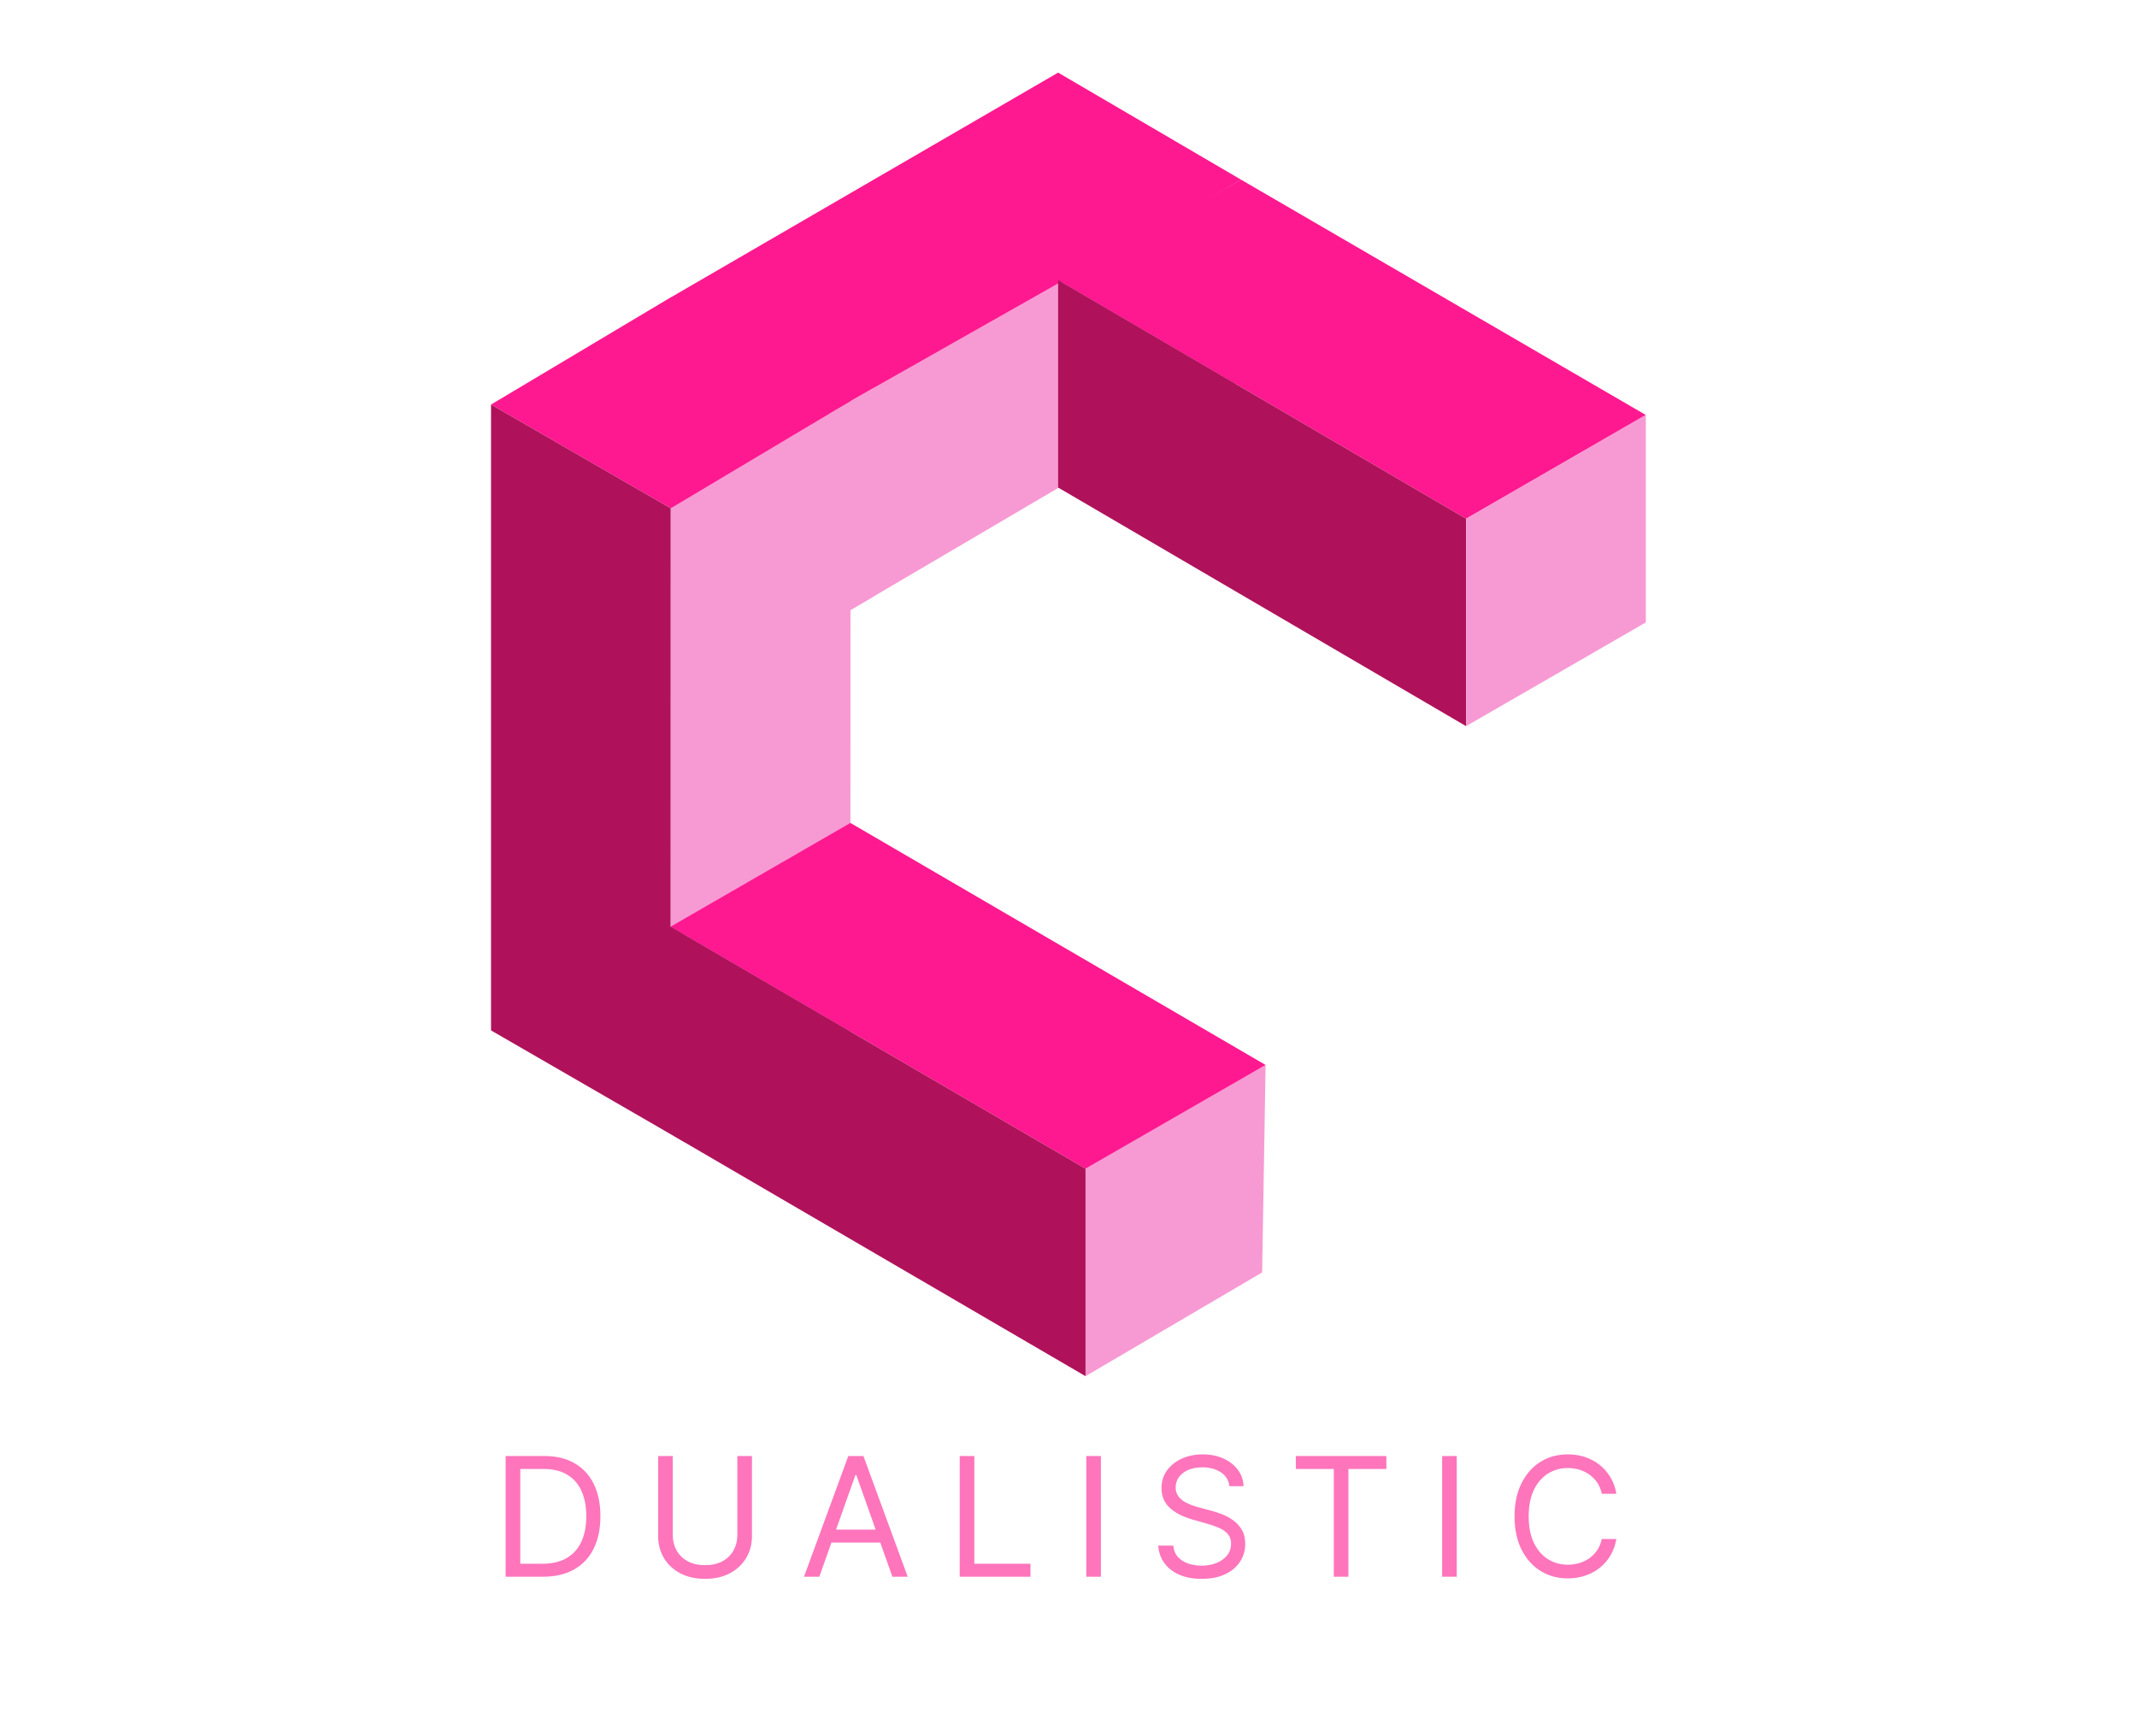
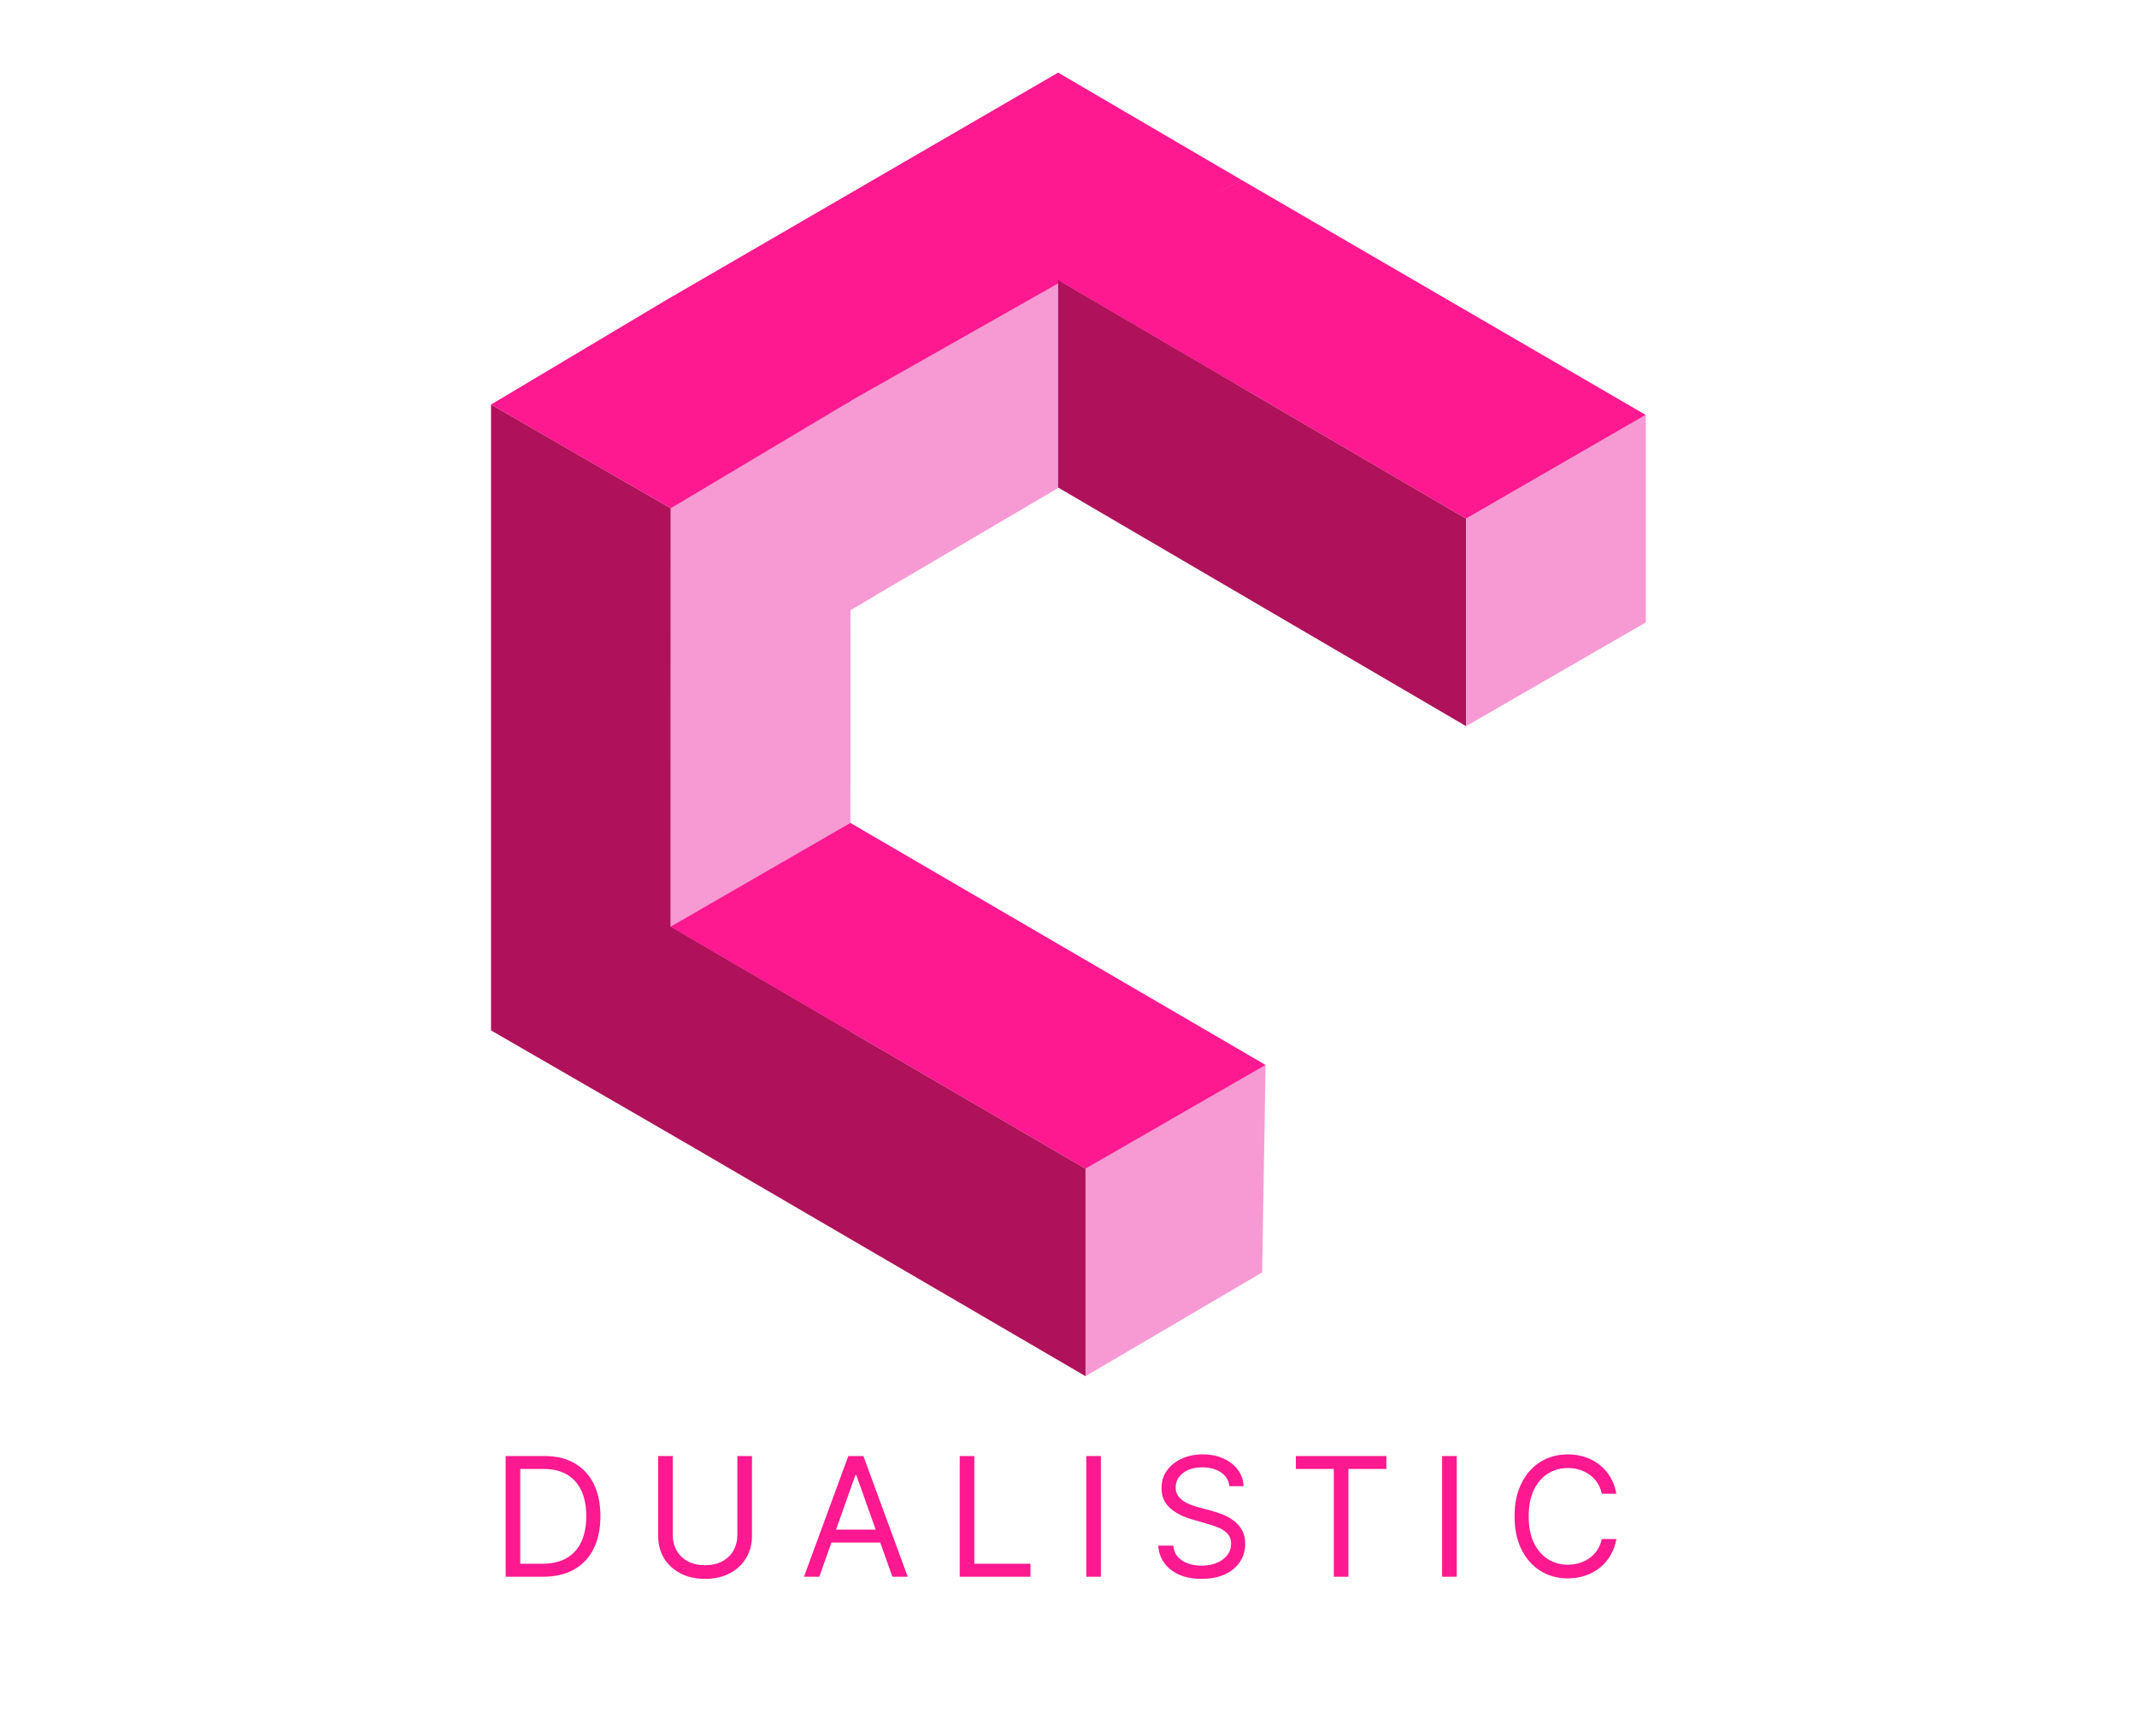
<svg xmlns="http://www.w3.org/2000/svg" width="309" height="251" viewBox="0 0 309 251" fill="none">
  <path d="M122.981 58L179.481 26V55L122.5 88.5L122.981 58Z" fill="#F79AD3" />
  <path d="M97 43L153 10.5L179.481 26L122.981 58L97 43Z" fill="#FE1990" />
  <path d="M97 43L122.981 58L122.5 88.5L97 73V43Z" fill="#AF125A" />
  <path d="M212 75L237.981 60V90L212 105V75Z" fill="#F79AD3" />
  <path d="M153 40.5L179.481 26L237.962 60L211.981 75L153 40.5Z" fill="#FE1990" />
  <path d="M153 40.5L211.981 75V105L153 70.5V40.5Z" fill="#AF125A" />
  <path d="M97 73L122.981 58L122.962 149.5L96.962 164L97 73Z" fill="#F79AD3" />
  <path d="M71 58.5L96.981 43L122.962 58L96.981 73.5L71 58.5Z" fill="#FE1990" />
  <path d="M71 58.5L96.981 73.5L96.962 164L71 149V58.5Z" fill="#AF125A" />
  <path d="M156.962 169L183 154L182.5 184L156.962 199V169Z" fill="#F79AD3" />
  <path d="M96.968 134L122.968 119L183 154L156.962 169L96.968 134Z" fill="#FE1990" />
  <path d="M96.968 134L156.962 169V199L96.962 164L96.968 134Z" fill="#AF125A" />
  <path d="M120 59.787L126.5 56V86.14L120 89.95V59.787Z" fill="#F79AD3" />
  <path d="M95 132.89L99 135.214V165.16L95 162.805V132.89Z" fill="#AF125A" />
  <path d="M95.5 44L99 42L124.5 57L121 59L95.5 44Z" fill="#FE1990" />
  <path d="M95.5 44L99 42L124.5 57L121 59L95.5 44Z" fill="#FE1990" />
-   <path d="M78.5 228H73.114V210.545H78.739C80.432 210.545 81.881 210.895 83.085 211.594C84.29 212.287 85.213 213.284 85.855 214.585C86.497 215.881 86.818 217.432 86.818 219.239C86.818 221.057 86.494 222.622 85.847 223.935C85.199 225.241 84.256 226.247 83.017 226.952C81.778 227.651 80.273 228 78.5 228ZM75.227 226.125H78.364C79.807 226.125 81.003 225.847 81.952 225.29C82.901 224.733 83.608 223.94 84.074 222.912C84.54 221.884 84.773 220.659 84.773 219.239C84.773 217.83 84.543 216.616 84.082 215.599C83.622 214.577 82.935 213.793 82.02 213.247C81.105 212.696 79.966 212.42 78.602 212.42H75.227V226.125ZM106.618 210.545H108.732V222.102C108.732 223.295 108.451 224.361 107.888 225.298C107.331 226.23 106.544 226.966 105.527 227.506C104.51 228.04 103.317 228.307 101.948 228.307C100.578 228.307 99.385 228.04 98.368 227.506C97.351 226.966 96.561 226.23 95.999 225.298C95.442 224.361 95.164 223.295 95.164 222.102V210.545H97.277V221.932C97.277 222.784 97.465 223.543 97.84 224.207C98.215 224.866 98.749 225.386 99.442 225.767C100.141 226.142 100.976 226.33 101.948 226.33C102.919 226.33 103.755 226.142 104.453 225.767C105.152 225.386 105.686 224.866 106.056 224.207C106.431 223.543 106.618 222.784 106.618 221.932V210.545ZM118.469 228H116.253L122.662 210.545H124.844L131.253 228H129.037L123.821 213.307H123.685L118.469 228ZM119.287 221.182H128.219V223.057H119.287V221.182ZM138.771 228V210.545H140.885V226.125H148.999V228H138.771ZM159.185 210.545V228H157.071V210.545H159.185ZM177.768 214.909C177.666 214.045 177.251 213.375 176.524 212.898C175.797 212.42 174.905 212.182 173.848 212.182C173.075 212.182 172.399 212.307 171.82 212.557C171.246 212.807 170.797 213.151 170.473 213.588C170.155 214.026 169.996 214.523 169.996 215.08C169.996 215.545 170.107 215.946 170.328 216.281C170.555 216.611 170.845 216.886 171.197 217.108C171.55 217.324 171.919 217.503 172.305 217.645C172.692 217.781 173.047 217.892 173.371 217.977L175.143 218.455C175.598 218.574 176.104 218.739 176.661 218.949C177.223 219.159 177.76 219.446 178.271 219.81C178.788 220.168 179.214 220.628 179.55 221.19C179.885 221.753 180.053 222.443 180.053 223.261C180.053 224.205 179.805 225.057 179.311 225.818C178.822 226.58 178.107 227.185 177.163 227.634C176.226 228.082 175.087 228.307 173.746 228.307C172.496 228.307 171.413 228.105 170.499 227.702C169.589 227.298 168.874 226.736 168.351 226.014C167.834 225.293 167.541 224.455 167.473 223.5H169.655C169.712 224.159 169.933 224.705 170.32 225.136C170.712 225.562 171.206 225.881 171.803 226.091C172.405 226.295 173.053 226.398 173.746 226.398C174.553 226.398 175.277 226.267 175.919 226.006C176.561 225.739 177.07 225.369 177.445 224.898C177.82 224.42 178.007 223.864 178.007 223.227C178.007 222.648 177.845 222.176 177.521 221.812C177.197 221.449 176.771 221.153 176.243 220.926C175.714 220.699 175.143 220.5 174.53 220.33L172.382 219.716C171.018 219.324 169.939 218.764 169.143 218.037C168.348 217.31 167.95 216.358 167.95 215.182C167.95 214.205 168.214 213.352 168.743 212.625C169.277 211.892 169.993 211.324 170.891 210.92C171.794 210.511 172.803 210.307 173.916 210.307C175.041 210.307 176.041 210.509 176.916 210.912C177.791 211.31 178.484 211.855 178.996 212.548C179.513 213.241 179.786 214.028 179.814 214.909H177.768ZM187.373 212.42V210.545H200.464V212.42H194.975V228H192.862V212.42H187.373ZM210.64 210.545V228H208.526V210.545H210.64ZM233.723 216H231.61C231.485 215.392 231.266 214.858 230.953 214.398C230.646 213.938 230.271 213.551 229.828 213.239C229.391 212.92 228.905 212.682 228.371 212.523C227.837 212.364 227.28 212.284 226.7 212.284C225.644 212.284 224.686 212.551 223.828 213.085C222.976 213.619 222.297 214.406 221.791 215.446C221.291 216.486 221.041 217.761 221.041 219.273C221.041 220.784 221.291 222.06 221.791 223.099C222.297 224.139 222.976 224.926 223.828 225.46C224.686 225.994 225.644 226.261 226.7 226.261C227.28 226.261 227.837 226.182 228.371 226.023C228.905 225.864 229.391 225.628 229.828 225.315C230.271 224.997 230.646 224.608 230.953 224.148C231.266 223.682 231.485 223.148 231.61 222.545H233.723C233.564 223.437 233.274 224.236 232.854 224.94C232.433 225.645 231.911 226.244 231.286 226.739C230.661 227.227 229.959 227.599 229.181 227.855C228.408 228.111 227.581 228.239 226.7 228.239C225.212 228.239 223.888 227.875 222.729 227.148C221.57 226.42 220.658 225.386 219.993 224.045C219.328 222.705 218.996 221.114 218.996 219.273C218.996 217.432 219.328 215.841 219.993 214.5C220.658 213.159 221.57 212.125 222.729 211.398C223.888 210.67 225.212 210.307 226.7 210.307C227.581 210.307 228.408 210.435 229.181 210.69C229.959 210.946 230.661 211.321 231.286 211.815C231.911 212.304 232.433 212.901 232.854 213.605C233.274 214.304 233.564 215.102 233.723 216Z" fill="#FE1990" fill-opacity="0.6" />
+   <path d="M78.5 228H73.114V210.545H78.739C80.432 210.545 81.881 210.895 83.085 211.594C84.29 212.287 85.213 213.284 85.855 214.585C86.497 215.881 86.818 217.432 86.818 219.239C86.818 221.057 86.494 222.622 85.847 223.935C85.199 225.241 84.256 226.247 83.017 226.952C81.778 227.651 80.273 228 78.5 228ZM75.227 226.125H78.364C79.807 226.125 81.003 225.847 81.952 225.29C82.901 224.733 83.608 223.94 84.074 222.912C84.54 221.884 84.773 220.659 84.773 219.239C84.773 217.83 84.543 216.616 84.082 215.599C83.622 214.577 82.935 213.793 82.02 213.247C81.105 212.696 79.966 212.42 78.602 212.42H75.227V226.125ZM106.618 210.545H108.732V222.102C108.732 223.295 108.451 224.361 107.888 225.298C107.331 226.23 106.544 226.966 105.527 227.506C104.51 228.04 103.317 228.307 101.948 228.307C100.578 228.307 99.385 228.04 98.368 227.506C97.351 226.966 96.561 226.23 95.999 225.298C95.442 224.361 95.164 223.295 95.164 222.102V210.545H97.277V221.932C97.277 222.784 97.465 223.543 97.84 224.207C98.215 224.866 98.749 225.386 99.442 225.767C100.141 226.142 100.976 226.33 101.948 226.33C102.919 226.33 103.755 226.142 104.453 225.767C105.152 225.386 105.686 224.866 106.056 224.207C106.431 223.543 106.618 222.784 106.618 221.932V210.545ZM118.469 228H116.253L122.662 210.545H124.844L131.253 228H129.037L123.821 213.307H123.685L118.469 228ZM119.287 221.182H128.219V223.057H119.287V221.182ZM138.771 228V210.545H140.885V226.125H148.999V228H138.771ZM159.185 210.545V228H157.071V210.545H159.185ZM177.768 214.909C177.666 214.045 177.251 213.375 176.524 212.898C175.797 212.42 174.905 212.182 173.848 212.182C173.075 212.182 172.399 212.307 171.82 212.557C171.246 212.807 170.797 213.151 170.473 213.588C170.155 214.026 169.996 214.523 169.996 215.08C169.996 215.545 170.107 215.946 170.328 216.281C170.555 216.611 170.845 216.886 171.197 217.108C171.55 217.324 171.919 217.503 172.305 217.645C172.692 217.781 173.047 217.892 173.371 217.977L175.143 218.455C175.598 218.574 176.104 218.739 176.661 218.949C177.223 219.159 177.76 219.446 178.271 219.81C178.788 220.168 179.214 220.628 179.55 221.19C179.885 221.753 180.053 222.443 180.053 223.261C180.053 224.205 179.805 225.057 179.311 225.818C178.822 226.58 178.107 227.185 177.163 227.634C176.226 228.082 175.087 228.307 173.746 228.307C172.496 228.307 171.413 228.105 170.499 227.702C169.589 227.298 168.874 226.736 168.351 226.014C167.834 225.293 167.541 224.455 167.473 223.5H169.655C169.712 224.159 169.933 224.705 170.32 225.136C170.712 225.562 171.206 225.881 171.803 226.091C172.405 226.295 173.053 226.398 173.746 226.398C174.553 226.398 175.277 226.267 175.919 226.006C176.561 225.739 177.07 225.369 177.445 224.898C177.82 224.42 178.007 223.864 178.007 223.227C178.007 222.648 177.845 222.176 177.521 221.812C177.197 221.449 176.771 221.153 176.243 220.926C175.714 220.699 175.143 220.5 174.53 220.33L172.382 219.716C171.018 219.324 169.939 218.764 169.143 218.037C168.348 217.31 167.95 216.358 167.95 215.182C167.95 214.205 168.214 213.352 168.743 212.625C169.277 211.892 169.993 211.324 170.891 210.92C171.794 210.511 172.803 210.307 173.916 210.307C175.041 210.307 176.041 210.509 176.916 210.912C177.791 211.31 178.484 211.855 178.996 212.548C179.513 213.241 179.786 214.028 179.814 214.909H177.768ZM187.373 212.42V210.545H200.464V212.42H194.975V228H192.862V212.42H187.373ZM210.64 210.545V228H208.526V210.545H210.64ZM233.723 216H231.61C231.485 215.392 231.266 214.858 230.953 214.398C230.646 213.938 230.271 213.551 229.828 213.239C229.391 212.92 228.905 212.682 228.371 212.523C227.837 212.364 227.28 212.284 226.7 212.284C225.644 212.284 224.686 212.551 223.828 213.085C222.976 213.619 222.297 214.406 221.791 215.446C221.291 216.486 221.041 217.761 221.041 219.273C221.041 220.784 221.291 222.06 221.791 223.099C222.297 224.139 222.976 224.926 223.828 225.46C224.686 225.994 225.644 226.261 226.7 226.261C227.28 226.261 227.837 226.182 228.371 226.023C228.905 225.864 229.391 225.628 229.828 225.315C230.271 224.997 230.646 224.608 230.953 224.148C231.266 223.682 231.485 223.148 231.61 222.545H233.723C233.564 223.437 233.274 224.236 232.854 224.94C232.433 225.645 231.911 226.244 231.286 226.739C230.661 227.227 229.959 227.599 229.181 227.855C228.408 228.111 227.581 228.239 226.7 228.239C225.212 228.239 223.888 227.875 222.729 227.148C221.57 226.42 220.658 225.386 219.993 224.045C219.328 222.705 218.996 221.114 218.996 219.273C218.996 217.432 219.328 215.841 219.993 214.5C220.658 213.159 221.57 212.125 222.729 211.398C223.888 210.67 225.212 210.307 226.7 210.307C227.581 210.307 228.408 210.435 229.181 210.69C229.959 210.946 230.661 211.321 231.286 211.815C231.911 212.304 232.433 212.901 232.854 213.605C233.274 214.304 233.564 215.102 233.723 216Z" fill="#FE1990" fill-opacity="1" />
</svg>
